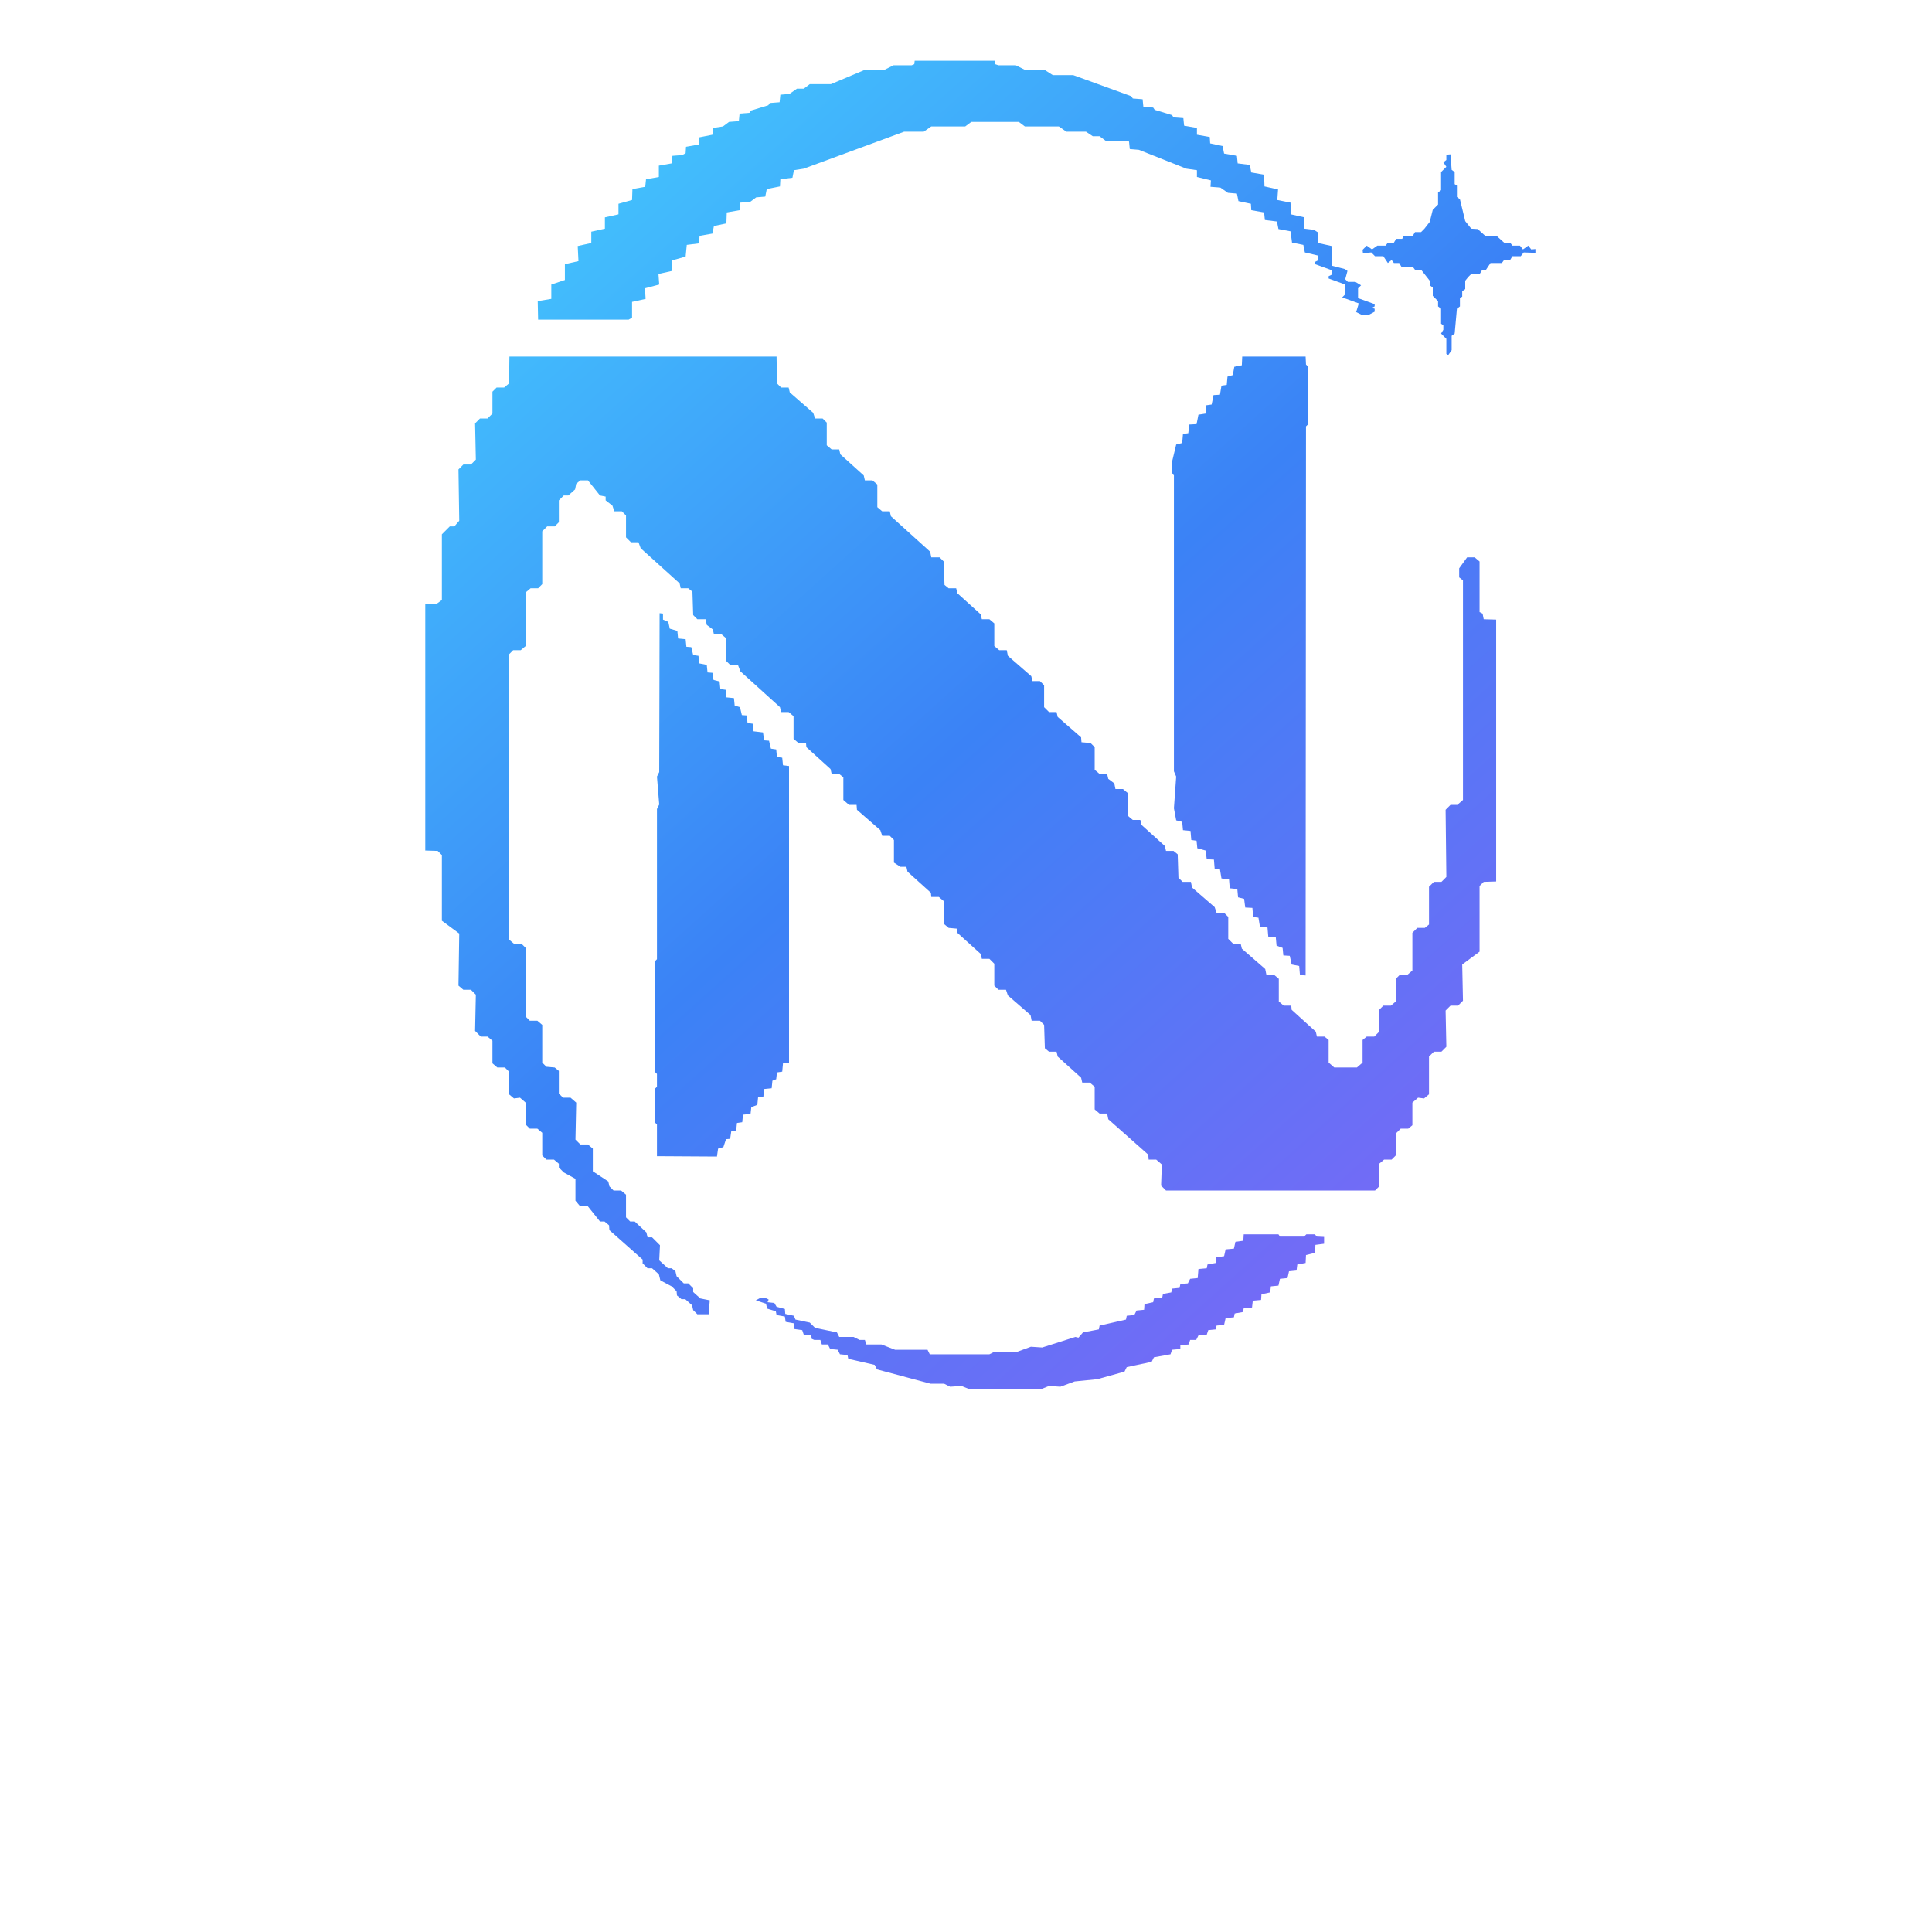
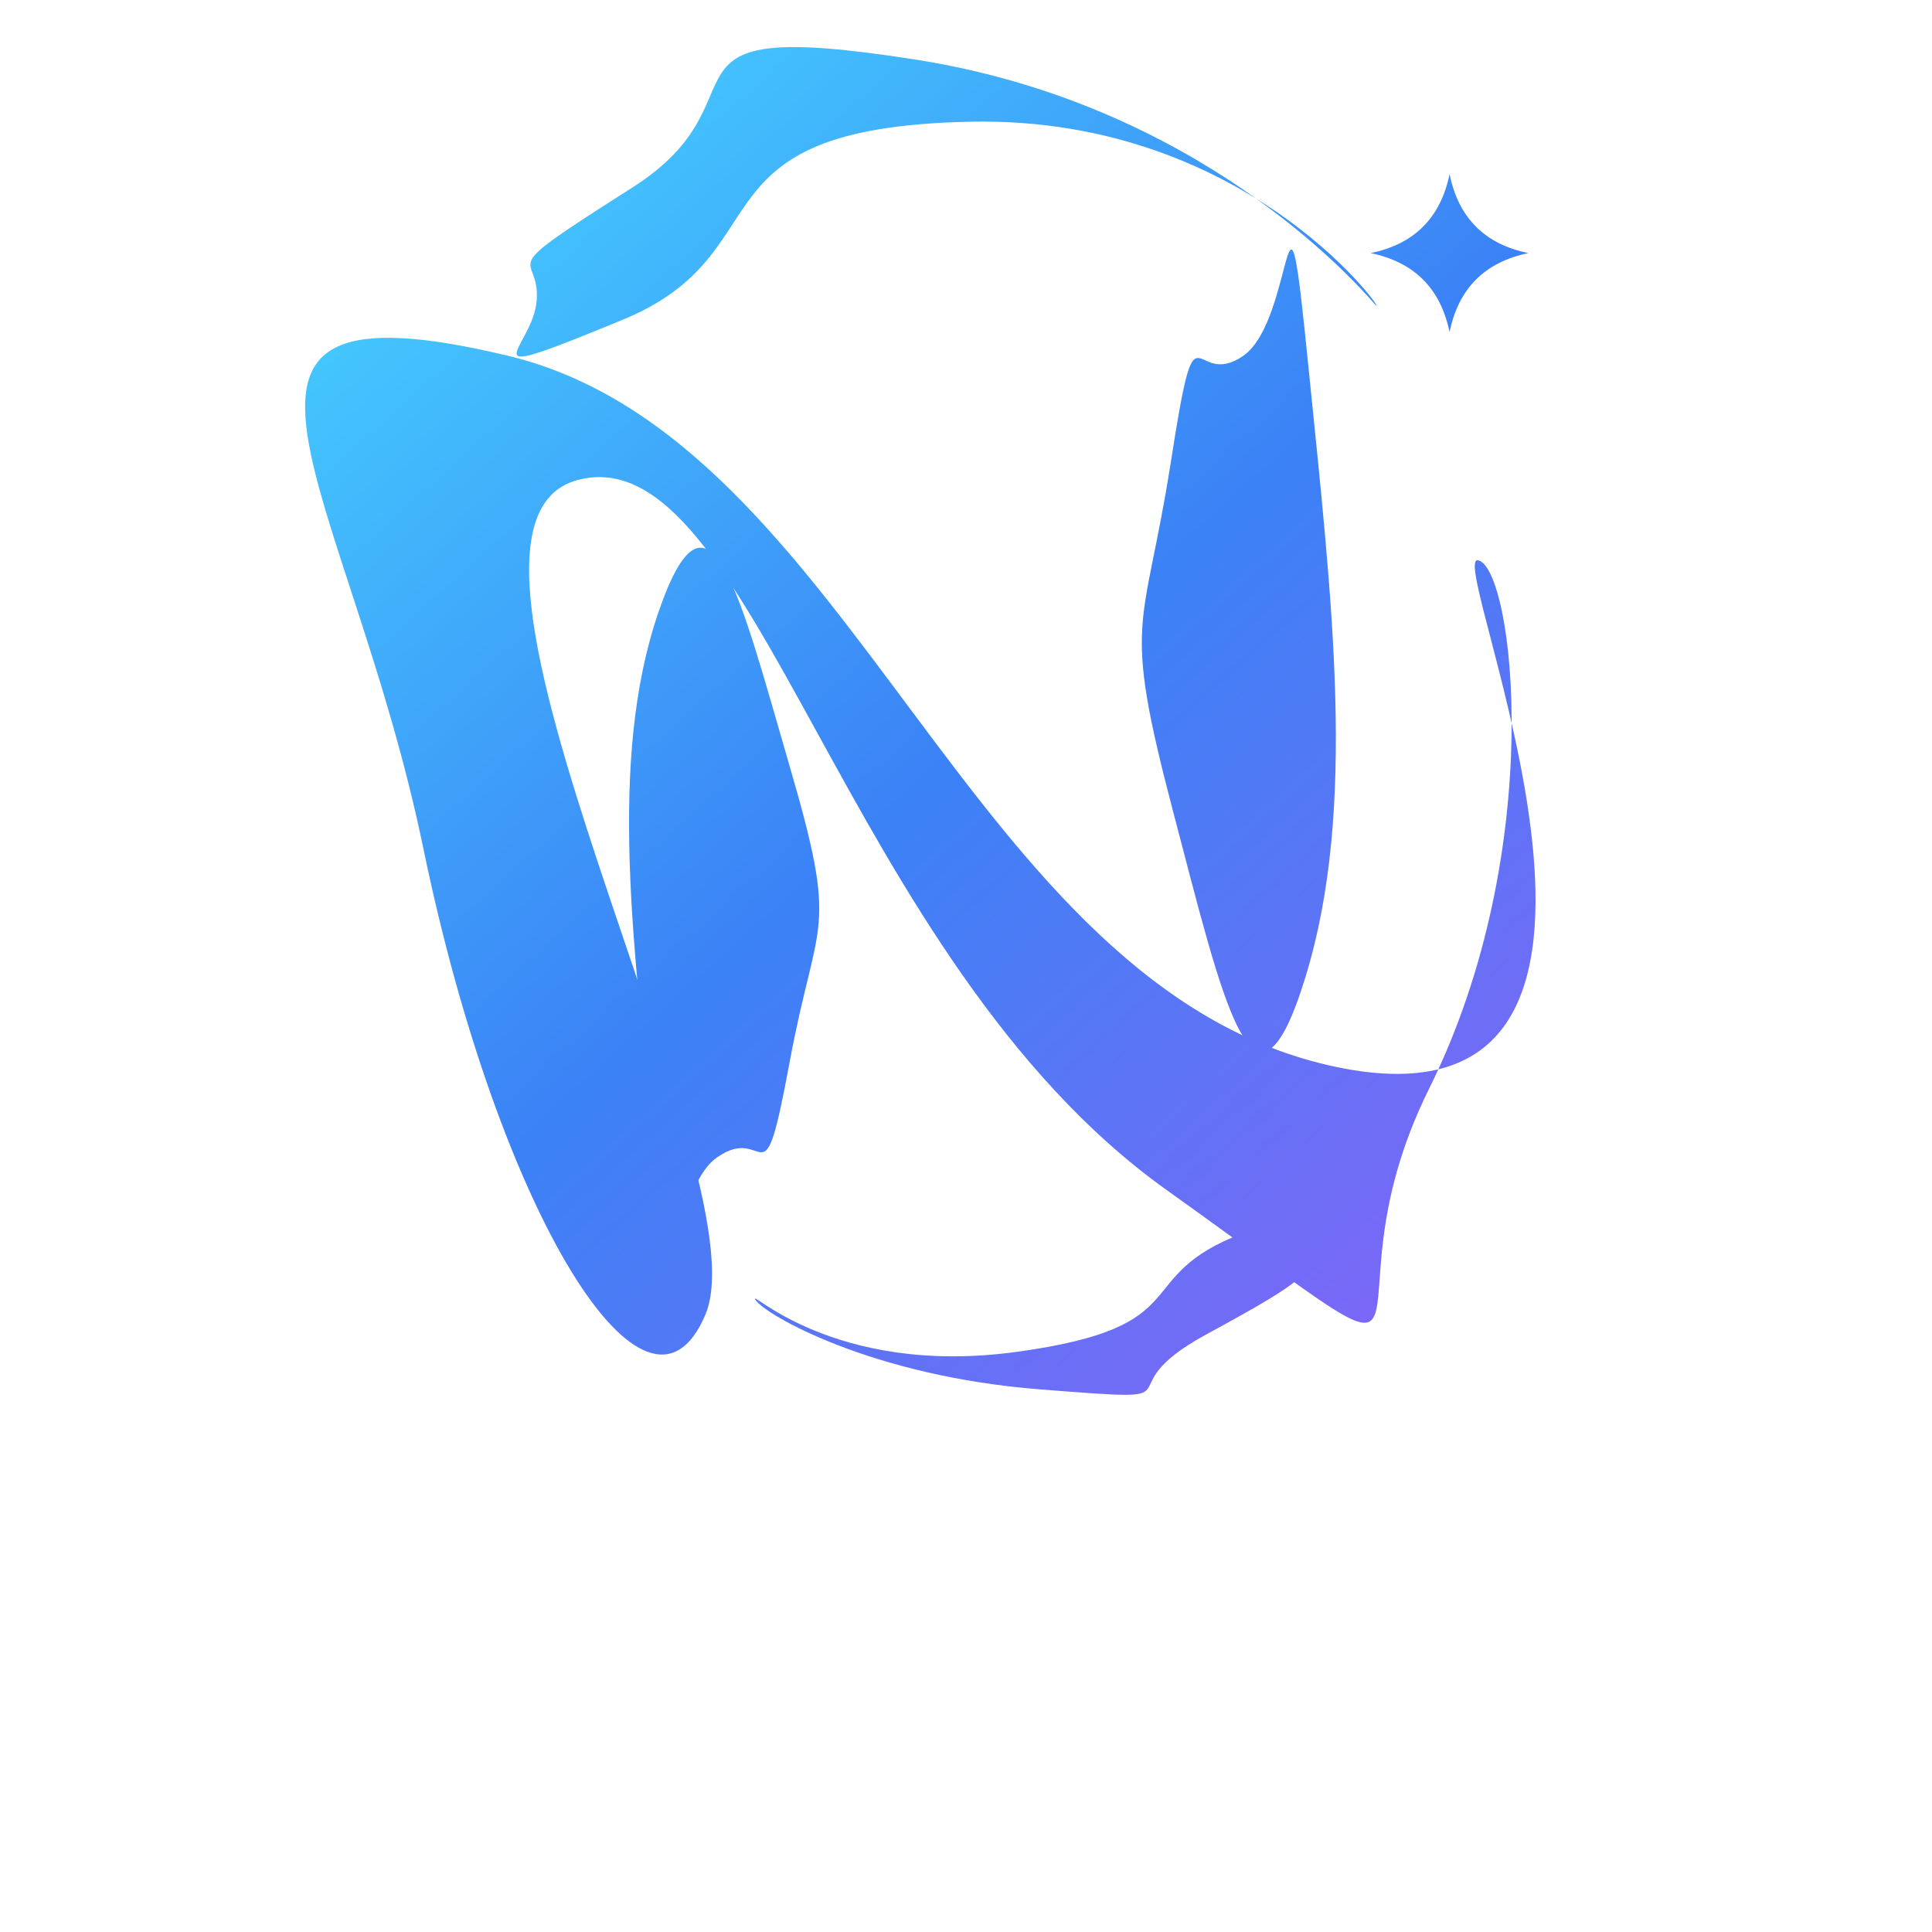
<svg xmlns="http://www.w3.org/2000/svg" viewBox="0 0 100 100" role="img" aria-label="Novolis">
  <defs>
    <linearGradient id="g" x1="14" y1="10" x2="86" y2="90" gradientUnits="userSpaceOnUse">
      <stop offset="0" stop-color="#45d4ff" />
      <stop offset="0.42" stop-color="#3b82f6" />
      <stop offset="1" stop-color="#a855f7" />
    </linearGradient>
  </defs>
-   <path fill="url(#g)" d="M32.539,16.543L27.852,16.543L27.832,15.586L28.535,15.469L28.535,14.727L29.238,14.492L29.238,13.672L29.941,13.516L29.902,12.734L30.605,12.578L30.605,11.992L31.309,11.836L31.309,11.250L32.012,11.094L32.012,10.547L32.715,10.352L32.734,9.785L33.398,9.668L33.438,9.277L34.102,9.160L34.102,8.574L34.766,8.457L34.805,8.066L35.312,8.027L35.488,7.930L35.508,7.598L36.172,7.480L36.191,7.109L36.875,6.973L36.914,6.621L37.422,6.543L37.734,6.309L38.242,6.270L38.281,5.879L38.789,5.840L38.867,5.723L39.766,5.449L39.844,5.332L40.352,5.293L40.391,4.902L40.859,4.863L41.250,4.590L41.602,4.590L41.914,4.355L43.008,4.355L44.766,3.613L45.781,3.613L46.250,3.379L47.188,3.379L47.324,3.320L47.344,3.145L51.484,3.145L51.504,3.320L51.680,3.379L52.578,3.379L53.047,3.613L54.062,3.613L54.492,3.887L55.547,3.887L58.555,4.980L58.633,5.098L59.141,5.137L59.180,5.527L59.688,5.566L59.766,5.684L60.664,5.957L60.742,6.074L61.250,6.113L61.289,6.504L61.953,6.621L61.953,6.973L62.617,7.090L62.637,7.422L63.281,7.559L63.359,7.949L64.023,8.066L64.062,8.457L64.688,8.535L64.766,8.926L65.430,9.043L65.449,9.648L66.152,9.805L66.113,10.352L66.797,10.488L66.816,11.094L67.520,11.250L67.520,11.836L68.008,11.895L68.223,12.031L68.223,12.578L68.926,12.734L68.926,13.750L69.609,13.926L69.746,14.023L69.629,14.453L69.766,14.590L70.156,14.590L70.449,14.766L70.293,14.922L70.293,15.430L71.152,15.742L71.152,15.859L70.996,15.937L71.152,15.977L71.152,16.133L70.820,16.309L70.508,16.309L70.195,16.152L70.332,15.703L69.473,15.391L69.629,15.234L69.629,14.727L68.770,14.414L68.770,14.297L68.926,14.219L68.926,13.984L68.066,13.672L68.066,13.555L68.223,13.477L68.203,13.223L67.539,13.066L67.461,12.676L66.875,12.559L66.797,11.973L66.172,11.855L66.094,11.465L65.469,11.387L65.430,10.996L64.766,10.879L64.746,10.547L64.102,10.410L64.023,10.020L63.555,9.980L63.164,9.707L62.656,9.668L62.676,9.336L61.953,9.160L61.953,8.809L61.406,8.730L58.945,7.754L58.477,7.715L58.438,7.324L57.227,7.285L56.914,7.051L56.563,7.051L56.211,6.816L55.195,6.816L54.805,6.543L53.047,6.543L52.734,6.309L50.273,6.309L49.961,6.543L48.203,6.543L47.812,6.816L46.797,6.816L41.602,8.730L41.094,8.809L41.016,9.199L40.391,9.277L40.371,9.648L39.688,9.785L39.609,10.176L39.141,10.215L38.828,10.449L38.320,10.488L38.281,10.879L37.617,10.996L37.598,11.562L36.953,11.699L36.875,12.090L36.211,12.207L36.172,12.598L35.547,12.676L35.488,13.281L34.785,13.477L34.785,14.023L34.082,14.180L34.121,14.727L33.379,14.922L33.418,15.469L32.715,15.625L32.715,16.445L32.539,16.543Z" />
-   <path fill="url(#g)" d="M53.906,71.895L50.156,71.895L49.766,71.738L49.180,71.777L48.867,71.621L48.164,71.621L45.391,70.879L45.273,70.645L43.906,70.332L43.867,70.137L43.477,70.098L43.359,69.863L42.969,69.824L42.852,69.590L42.539,69.590L42.461,69.355L42.148,69.355L42.012,69.297L41.992,69.121L41.602,69.082L41.523,68.848L41.113,68.789L41.094,68.496L40.664,68.418L40.625,68.145L40.195,68.066L40.156,67.871L39.707,67.734L39.648,67.480L39.121,67.305L39.375,67.168L39.688,67.207L39.785,67.266L39.727,67.402L40.078,67.441L40.195,67.637L40.625,67.754L40.645,68.008L41.094,68.105L41.172,68.301L41.914,68.457L42.188,68.730L43.320,68.965L43.438,69.199L44.180,69.199L44.492,69.355L44.766,69.355L44.844,69.590L45.625,69.590L46.328,69.863L48.008,69.863L48.125,70.098L51.211,70.098L51.445,69.980L52.617,69.980L53.359,69.707L53.945,69.746L55.664,69.199L55.820,69.238L56.055,68.965L56.875,68.809L56.914,68.613L58.281,68.301L58.320,68.105L58.711,68.066L58.828,67.832L59.219,67.793L59.238,67.500L59.688,67.402L59.727,67.207L60.156,67.168L60.195,66.973L60.625,66.895L60.664,66.699L61.055,66.660L61.094,66.465L61.484,66.426L61.602,66.191L61.992,66.152L62.031,65.684L62.461,65.645L62.500,65.449L62.930,65.371L62.949,65.078L63.359,65.020L63.438,64.668L63.867,64.629L63.945,64.277L64.355,64.219L64.375,63.887L66.172,63.887L66.250,64.004L67.500,64.004L67.617,63.887L68.047,63.887L68.164,64.004L68.535,64.023L68.535,64.375L68.086,64.434L68.066,64.844L67.598,64.961L67.578,65.371L67.148,65.449L67.109,65.762L66.719,65.801L66.641,66.152L66.250,66.191L66.172,66.543L65.781,66.582L65.742,66.895L65.293,66.992L65.273,67.285L64.844,67.324L64.805,67.676L64.375,67.715L64.336,67.910L63.906,67.988L63.867,68.184L63.438,68.223L63.359,68.574L62.969,68.613L62.930,68.809L62.539,68.848L62.461,69.082L62.031,69.121L61.914,69.355L61.602,69.355L61.523,69.590L61.094,69.629L61.094,69.824L60.664,69.863L60.586,70.098L59.727,70.254L59.609,70.488L58.320,70.762L58.203,70.996L56.797,71.387L55.625,71.504L54.883,71.777L54.297,71.738L53.906,71.895Z" />
-   <path fill="url(#g)" d="M67.578,50.488L67.285,50.469L67.246,50.000L66.855,49.922L66.758,49.473L66.426,49.453L66.387,49.062L66.074,48.945L66.035,48.516L65.645,48.477L65.605,48.008L65.215,47.969L65.137,47.500L64.863,47.461L64.824,46.992L64.453,46.973L64.395,46.523L64.082,46.445L64.043,46.016L63.652,45.977L63.613,45.508L63.223,45.469L63.145,45.000L62.871,44.961L62.832,44.492L62.461,44.473L62.402,44.023L61.973,43.906L61.934,43.516L61.660,43.477L61.621,43.008L61.230,42.969L61.191,42.539L60.879,42.461L60.762,41.836L60.879,40.195L60.762,39.922L60.762,24.609L60.645,24.453L60.645,23.984L60.879,23.008L61.191,22.930L61.230,22.461L61.504,22.422L61.562,21.973L61.934,21.953L62.031,21.465L62.402,21.406L62.441,20.977L62.715,20.938L62.813,20.449L63.145,20.430L63.223,19.961L63.496,19.922L63.535,19.492L63.809,19.414L63.887,18.984L64.277,18.906L64.297,18.457L67.578,18.457L67.598,18.867L67.715,18.984L67.715,21.953L67.598,22.070L67.578,50.488Z" />
-   <path fill="url(#g)" d="M37.109,59.863L34.004,59.844L34.004,58.203L33.887,58.086L33.887,56.367L34.004,56.250L34.004,55.586L33.887,55.469L33.887,49.766L34.004,49.648L34.004,41.875L34.121,41.641L34.004,40.195L34.121,39.961L34.141,31.738L34.316,31.758L34.316,32.070L34.590,32.188L34.668,32.539L35.059,32.656L35.098,33.047L35.488,33.086L35.527,33.477L35.781,33.496L35.879,33.906L36.152,33.945L36.191,34.336L36.582,34.414L36.621,34.805L36.875,34.824L36.934,35.195L37.246,35.273L37.285,35.664L37.559,35.703L37.598,36.094L37.988,36.133L38.027,36.523L38.301,36.602L38.398,37.012L38.652,37.031L38.691,37.422L38.965,37.461L39.004,37.852L39.492,37.910L39.551,38.320L39.805,38.340L39.902,38.750L40.176,38.789L40.215,39.180L40.488,39.219L40.527,39.609L40.840,39.648L40.840,55.000L40.527,55.039L40.488,55.469L40.215,55.508L40.176,55.859L39.980,55.937L39.941,56.328L39.551,56.367L39.512,56.758L39.238,56.797L39.199,57.188L38.887,57.305L38.848,57.656L38.457,57.695L38.418,58.086L38.145,58.125L38.105,58.516L37.852,58.535L37.793,58.945L37.578,58.965L37.441,59.375L37.168,59.453L37.109,59.863Z" />
-   <path fill="url(#g)" d="M36.680,68.027L36.094,68.027L35.879,67.812L35.820,67.559L35.469,67.246L35.273,67.246L35.039,67.051L35.020,66.836L34.766,66.582L34.180,66.270L34.102,65.957L33.750,65.645L33.516,65.645L33.262,65.391L33.262,65.195L31.543,63.672L31.523,63.418L31.289,63.223L31.055,63.223L30.430,62.441L30.000,62.402L29.785,62.148L29.785,61.016L29.180,60.684L28.926,60.430L28.926,60.234L28.672,60.020L28.281,60.020L28.066,59.805L28.066,58.633L27.812,58.418L27.422,58.418L27.207,58.203L27.207,57.070L26.914,56.816L26.602,56.855L26.348,56.641L26.348,55.469L26.133,55.254L25.742,55.254L25.488,55.039L25.488,53.867L25.234,53.652L24.883,53.652L24.590,53.359L24.629,51.484L24.375,51.230L23.984,51.230L23.730,51.016L23.770,48.320L22.871,47.656L22.871,44.258L22.656,44.043L22.012,44.023L22.012,31.250L22.578,31.270L22.871,31.055L22.871,27.656L23.281,27.246L23.516,27.246L23.770,26.953L23.730,24.297L23.984,24.043L24.375,24.043L24.629,23.789L24.590,21.914L24.844,21.660L25.234,21.660L25.488,21.406L25.488,20.273L25.703,20.059L26.094,20.059L26.348,19.844L26.367,18.457L40.195,18.457L40.215,19.844L40.430,20.059L40.820,20.059L40.879,20.312L42.090,21.367L42.188,21.660L42.578,21.660L42.793,21.875L42.793,23.047L43.047,23.262L43.438,23.262L43.496,23.516L44.707,24.609L44.766,24.863L45.156,24.863L45.410,25.078L45.410,26.250L45.664,26.465L46.055,26.465L46.113,26.719L48.145,28.555L48.203,28.848L48.633,28.848L48.848,29.063L48.887,30.273L49.102,30.449L49.492,30.449L49.551,30.703L50.762,31.797L50.820,32.051L51.211,32.051L51.465,32.266L51.465,33.438L51.719,33.652L52.109,33.652L52.168,33.945L53.379,35.000L53.438,35.254L53.828,35.254L54.043,35.469L54.043,36.602L54.297,36.855L54.688,36.855L54.746,37.109L55.957,38.164L55.977,38.418L56.445,38.457L56.660,38.672L56.660,39.844L56.914,40.059L57.305,40.059L57.363,40.312L57.676,40.547L57.734,40.840L58.125,40.840L58.379,41.055L58.379,42.227L58.633,42.441L59.023,42.441L59.082,42.695L60.293,43.789L60.352,44.043L60.742,44.043L60.957,44.219L60.996,45.430L61.211,45.645L61.641,45.645L61.699,45.938L62.871,46.953L62.969,47.246L63.359,47.246L63.574,47.461L63.574,48.594L63.828,48.848L64.219,48.848L64.277,49.102L65.488,50.156L65.547,50.449L65.938,50.449L66.191,50.664L66.191,51.836L66.445,52.051L66.836,52.051L66.855,52.266L68.105,53.398L68.164,53.652L68.555,53.652L68.770,53.828L68.770,55.000L69.062,55.254L70.234,55.254L70.527,55.000L70.527,53.828L70.742,53.652L71.133,53.652L71.387,53.398L71.387,52.266L71.602,52.051L71.992,52.051L72.246,51.836L72.246,50.664L72.461,50.449L72.852,50.449L73.105,50.234L73.105,48.281L73.359,48.027L73.750,48.027L73.965,47.852L73.965,45.898L74.219,45.645L74.609,45.645L74.863,45.391L74.824,41.914L75.078,41.660L75.430,41.660L75.723,41.406L75.723,30.039L75.527,29.883L75.527,29.414L75.938,28.848L76.328,28.848L76.582,29.063L76.582,31.680L76.738,31.758L76.797,32.051L77.441,32.070L77.441,45.625L76.797,45.645L76.582,45.859L76.582,49.258L75.684,49.922L75.723,51.797L75.469,52.051L75.078,52.051L74.824,52.305L74.863,54.180L74.609,54.434L74.219,54.434L73.965,54.688L73.965,56.641L73.711,56.855L73.398,56.816L73.105,57.070L73.105,58.242L72.891,58.418L72.500,58.418L72.246,58.672L72.246,59.805L72.031,60.020L71.641,60.020L71.387,60.234L71.387,61.406L71.172,61.621L60.352,61.621L60.098,61.367L60.137,60.273L59.844,60.020L59.453,60.020L59.434,59.766L57.363,57.930L57.305,57.637L56.914,57.637L56.660,57.422L56.660,56.250L56.406,56.035L56.016,56.035L55.957,55.781L54.746,54.688L54.688,54.434L54.297,54.434L54.082,54.258L54.043,53.047L53.828,52.832L53.398,52.832L53.340,52.539L52.168,51.523L52.070,51.230L51.680,51.230L51.465,51.016L51.465,49.883L51.211,49.629L50.820,49.629L50.762,49.375L49.551,48.281L49.531,48.066L49.102,48.027L48.848,47.812L48.848,46.641L48.594,46.426L48.203,46.426L48.184,46.211L46.973,45.117L46.914,44.863L46.602,44.863L46.270,44.648L46.270,43.477L46.055,43.262L45.664,43.262L45.566,42.969L44.355,41.914L44.336,41.660L43.945,41.660L43.652,41.406L43.652,40.234L43.438,40.059L43.047,40.059L42.988,39.805L41.738,38.672L41.719,38.457L41.328,38.457L41.074,38.242L41.074,37.070L40.820,36.855L40.430,36.855L40.371,36.602L38.320,34.746L38.203,34.434L37.812,34.434L37.598,34.219L37.598,33.047L37.344,32.832L36.953,32.832L36.895,32.578L36.582,32.344L36.523,32.051L36.094,32.051L35.879,31.836L35.840,30.625L35.625,30.449L35.234,30.449L35.176,30.195L33.164,28.379L33.047,28.066L32.656,28.066L32.402,27.812L32.402,26.680L32.188,26.465L31.797,26.465L31.699,26.172L31.348,25.898L31.348,25.703L31.055,25.645L30.430,24.863L30.039,24.863L29.824,25.039L29.766,25.332L29.414,25.645L29.180,25.645L28.926,25.898L28.926,27.031L28.711,27.246L28.320,27.246L28.066,27.500L28.066,30.234L27.852,30.449L27.461,30.449L27.207,30.664L27.207,33.438L26.953,33.652L26.562,33.652L26.348,33.867L26.348,48.633L26.602,48.848L26.992,48.848L27.207,49.062L27.207,52.617L27.422,52.832L27.812,52.832L28.066,53.047L28.066,55.000L28.281,55.215L28.711,55.254L28.926,55.430L28.926,56.602L29.141,56.816L29.531,56.816L29.824,57.070L29.785,58.984L30.039,59.238L30.430,59.238L30.684,59.453L30.684,60.625L31.484,61.152L31.543,61.406L31.758,61.621L32.148,61.621L32.402,61.836L32.402,63.008L32.617,63.223L32.852,63.223L33.457,63.789L33.516,64.043L33.750,64.043L34.160,64.453L34.121,65.234L34.570,65.645L34.766,65.645L34.961,65.801L35.020,66.055L35.391,66.426L35.625,66.426L35.879,66.680L35.879,66.875L36.250,67.207L36.738,67.305L36.680,68.027Z" />
-   <path fill="url(#g)" d="M74.961,18.379L74.863,18.320L74.863,17.539L74.590,17.266L74.707,17.070L74.707,16.836L74.590,16.758L74.590,15.977L74.434,15.859L74.434,15.586L74.160,15.313L74.160,14.883L74.004,14.766L74.004,14.531L73.574,13.984L73.242,13.965L73.125,13.809L72.539,13.809L72.422,13.613L72.148,13.613L72.031,13.457L71.836,13.613L71.602,13.262L71.172,13.262L70.977,13.066L70.547,13.105L70.527,12.930L70.742,12.715L71.016,12.910L71.289,12.715L71.719,12.715L71.836,12.559L72.148,12.559L72.266,12.363L72.578,12.363L72.656,12.207L73.125,12.207L73.242,12.012L73.555,12.012L73.730,11.836L74.004,11.484L74.160,10.859L74.434,10.586L74.434,9.961L74.590,9.844L74.590,8.906L74.863,8.633L74.707,8.398L74.863,8.281L74.863,8.008L75.078,7.988L75.137,8.789L75.293,8.906L75.293,9.531L75.410,9.609L75.410,10.195L75.566,10.312L75.840,11.445L76.152,11.836L76.484,11.855L76.875,12.207L77.461,12.207L77.852,12.559L78.164,12.559L78.281,12.715L78.672,12.715L78.828,12.910L79.102,12.715L79.258,12.910L79.473,12.891L79.473,13.086L78.867,13.066L78.711,13.262L78.281,13.262L78.164,13.457L77.852,13.457L77.734,13.613L77.148,13.613L76.914,13.965L76.719,13.965L76.602,14.160L76.172,14.160L75.996,14.336L75.840,14.531L75.840,14.961L75.684,15.078L75.684,15.352L75.566,15.430L75.566,15.859L75.410,15.977L75.293,17.266L75.137,17.383L75.137,18.125L74.961,18.379Z" />
+   <path fill="url(#g)" d="M32.23,16.55C23.71,20.06 27.60,18.12 27.78,15.53C27.97,12.93 25.27,14.45 32.71,9.72C40.16,4.99 32.76,0.79 47.36,3.08C61.97,5.36 70.07,14.50 71.14,15.72C72.22,16.95 64.98,5.98 50.20,6.30C35.41,6.61 40.74,13.05 32.23,16.55Z" />
+   <path fill="url(#g)" d="M53.91,71.92C45.06,71.24 39.59,68.03 39.11,67.29C38.63,66.54 43.04,71.29 52.64,69.97C62.23,68.65 58.33,66.10 64.36,63.82C70.39,61.54 69.25,61.96 68.51,63.96C67.76,65.97 67.95,66.07 62.40,69.09C56.85,72.12 62.76,72.61 53.91,71.92Z" />
+   <path fill="url(#g)" d="M67.58,50.54C64.91,59.26 63.35,52.01 60.69,41.89C58.04,31.78 59.20,32.85 60.60,23.93C61.99,15.00 61.65,20.30 64.36,18.41C67.06,16.52 66.50,6.74 67.72,18.95C68.95,31.15 70.25,41.82 67.58,50.54Z" />
+   <path fill="url(#g)" d="M37.11,59.91C34.47,61.77 35.09,70.59 33.94,59.86C32.79,49.14 31.45,39.37 34.08,31.69C36.72,24.01 38.29,30.80 40.87,39.65C43.45,48.50 42.30,47.28 40.87,54.98C39.44,62.68 39.74,58.06 37.11,59.91Z" />
+   <path fill="url(#g)" d="M36.52,68.02C33.50,75.27 25.82,62.80 21.92,43.95C18.03,25.09 8.33,14.12 26.27,18.41C44.21,22.69 50.05,51.20 69.14,55.22C88.23,59.25 74.68,28.58 76.51,29.00C78.35,29.43 80.12,43.97 73.97,56.35C67.83,68.72 77.11,73.54 60.35,61.57C43.60,49.60 38.94,22.40 29.88,24.85C20.83,27.30 39.55,60.76 36.52,68.02Z" />
+   <path fill="url(#g)" d="M75.03,9.01Q75.72,12.41 79.11,13.10Q75.72,13.80 75.03,17.19Q74.33,13.80 70.94,13.10Q74.33,12.41 75.03,9.01Z" />
</svg>
